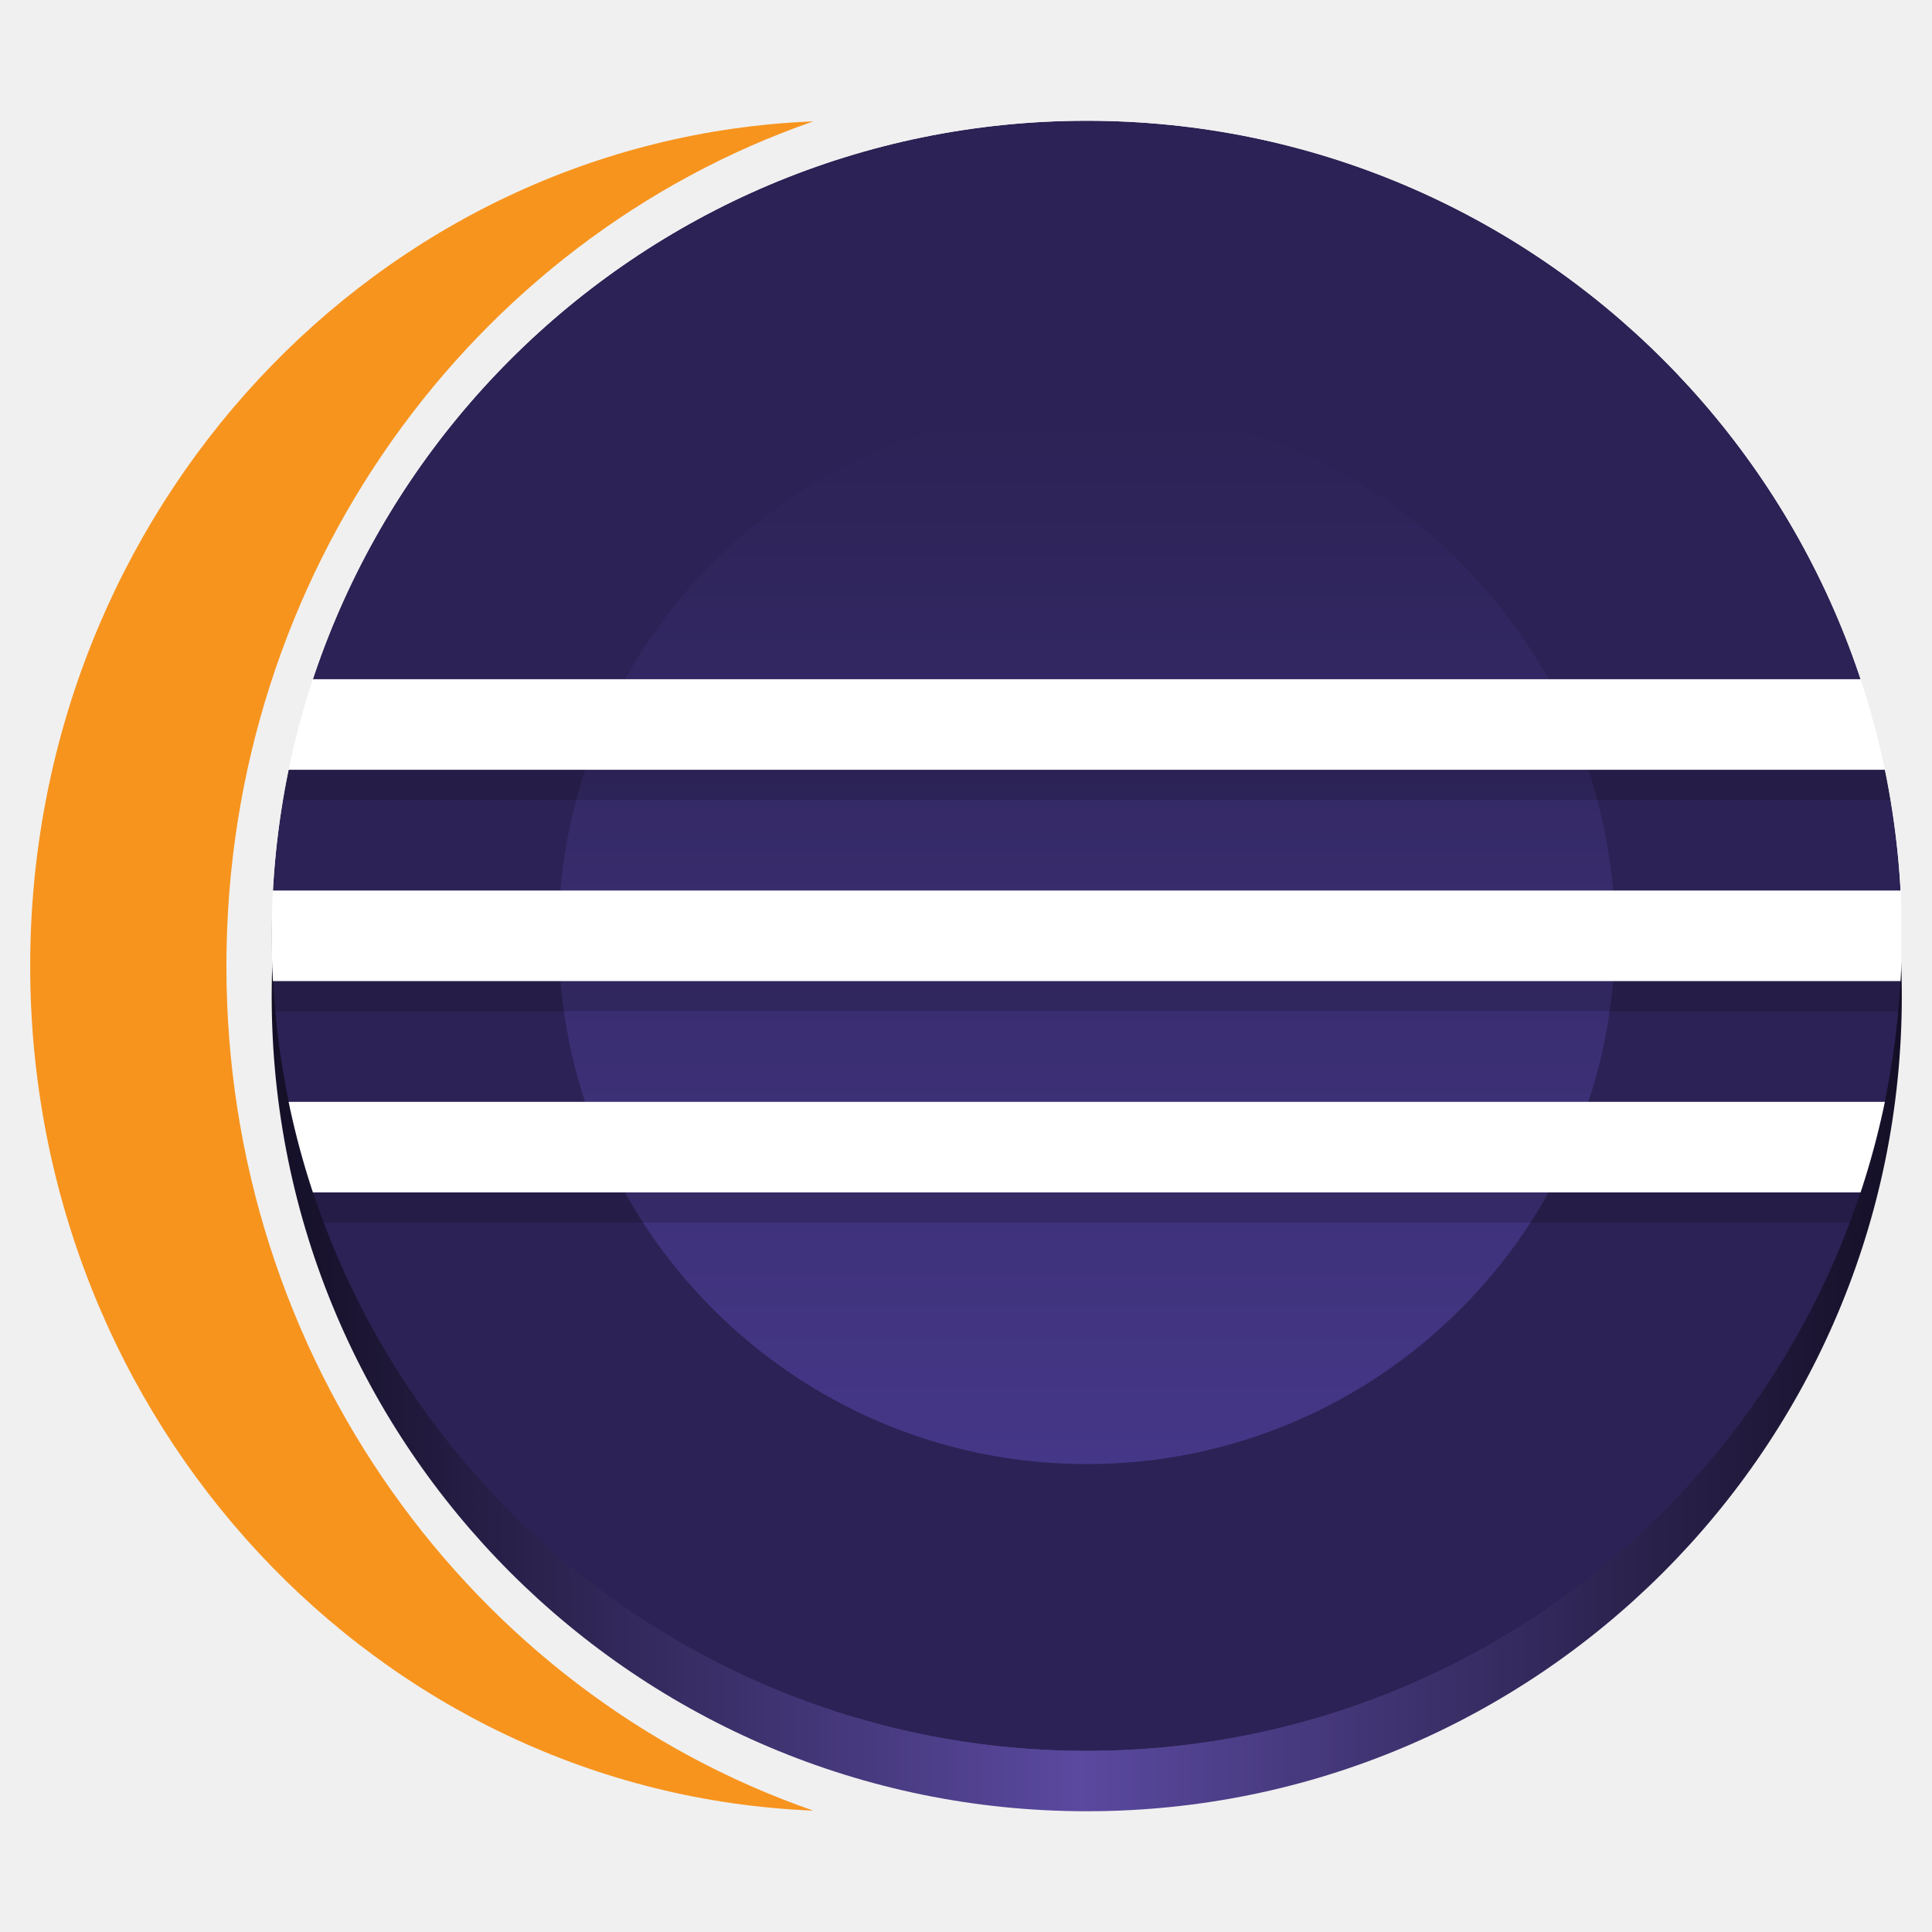
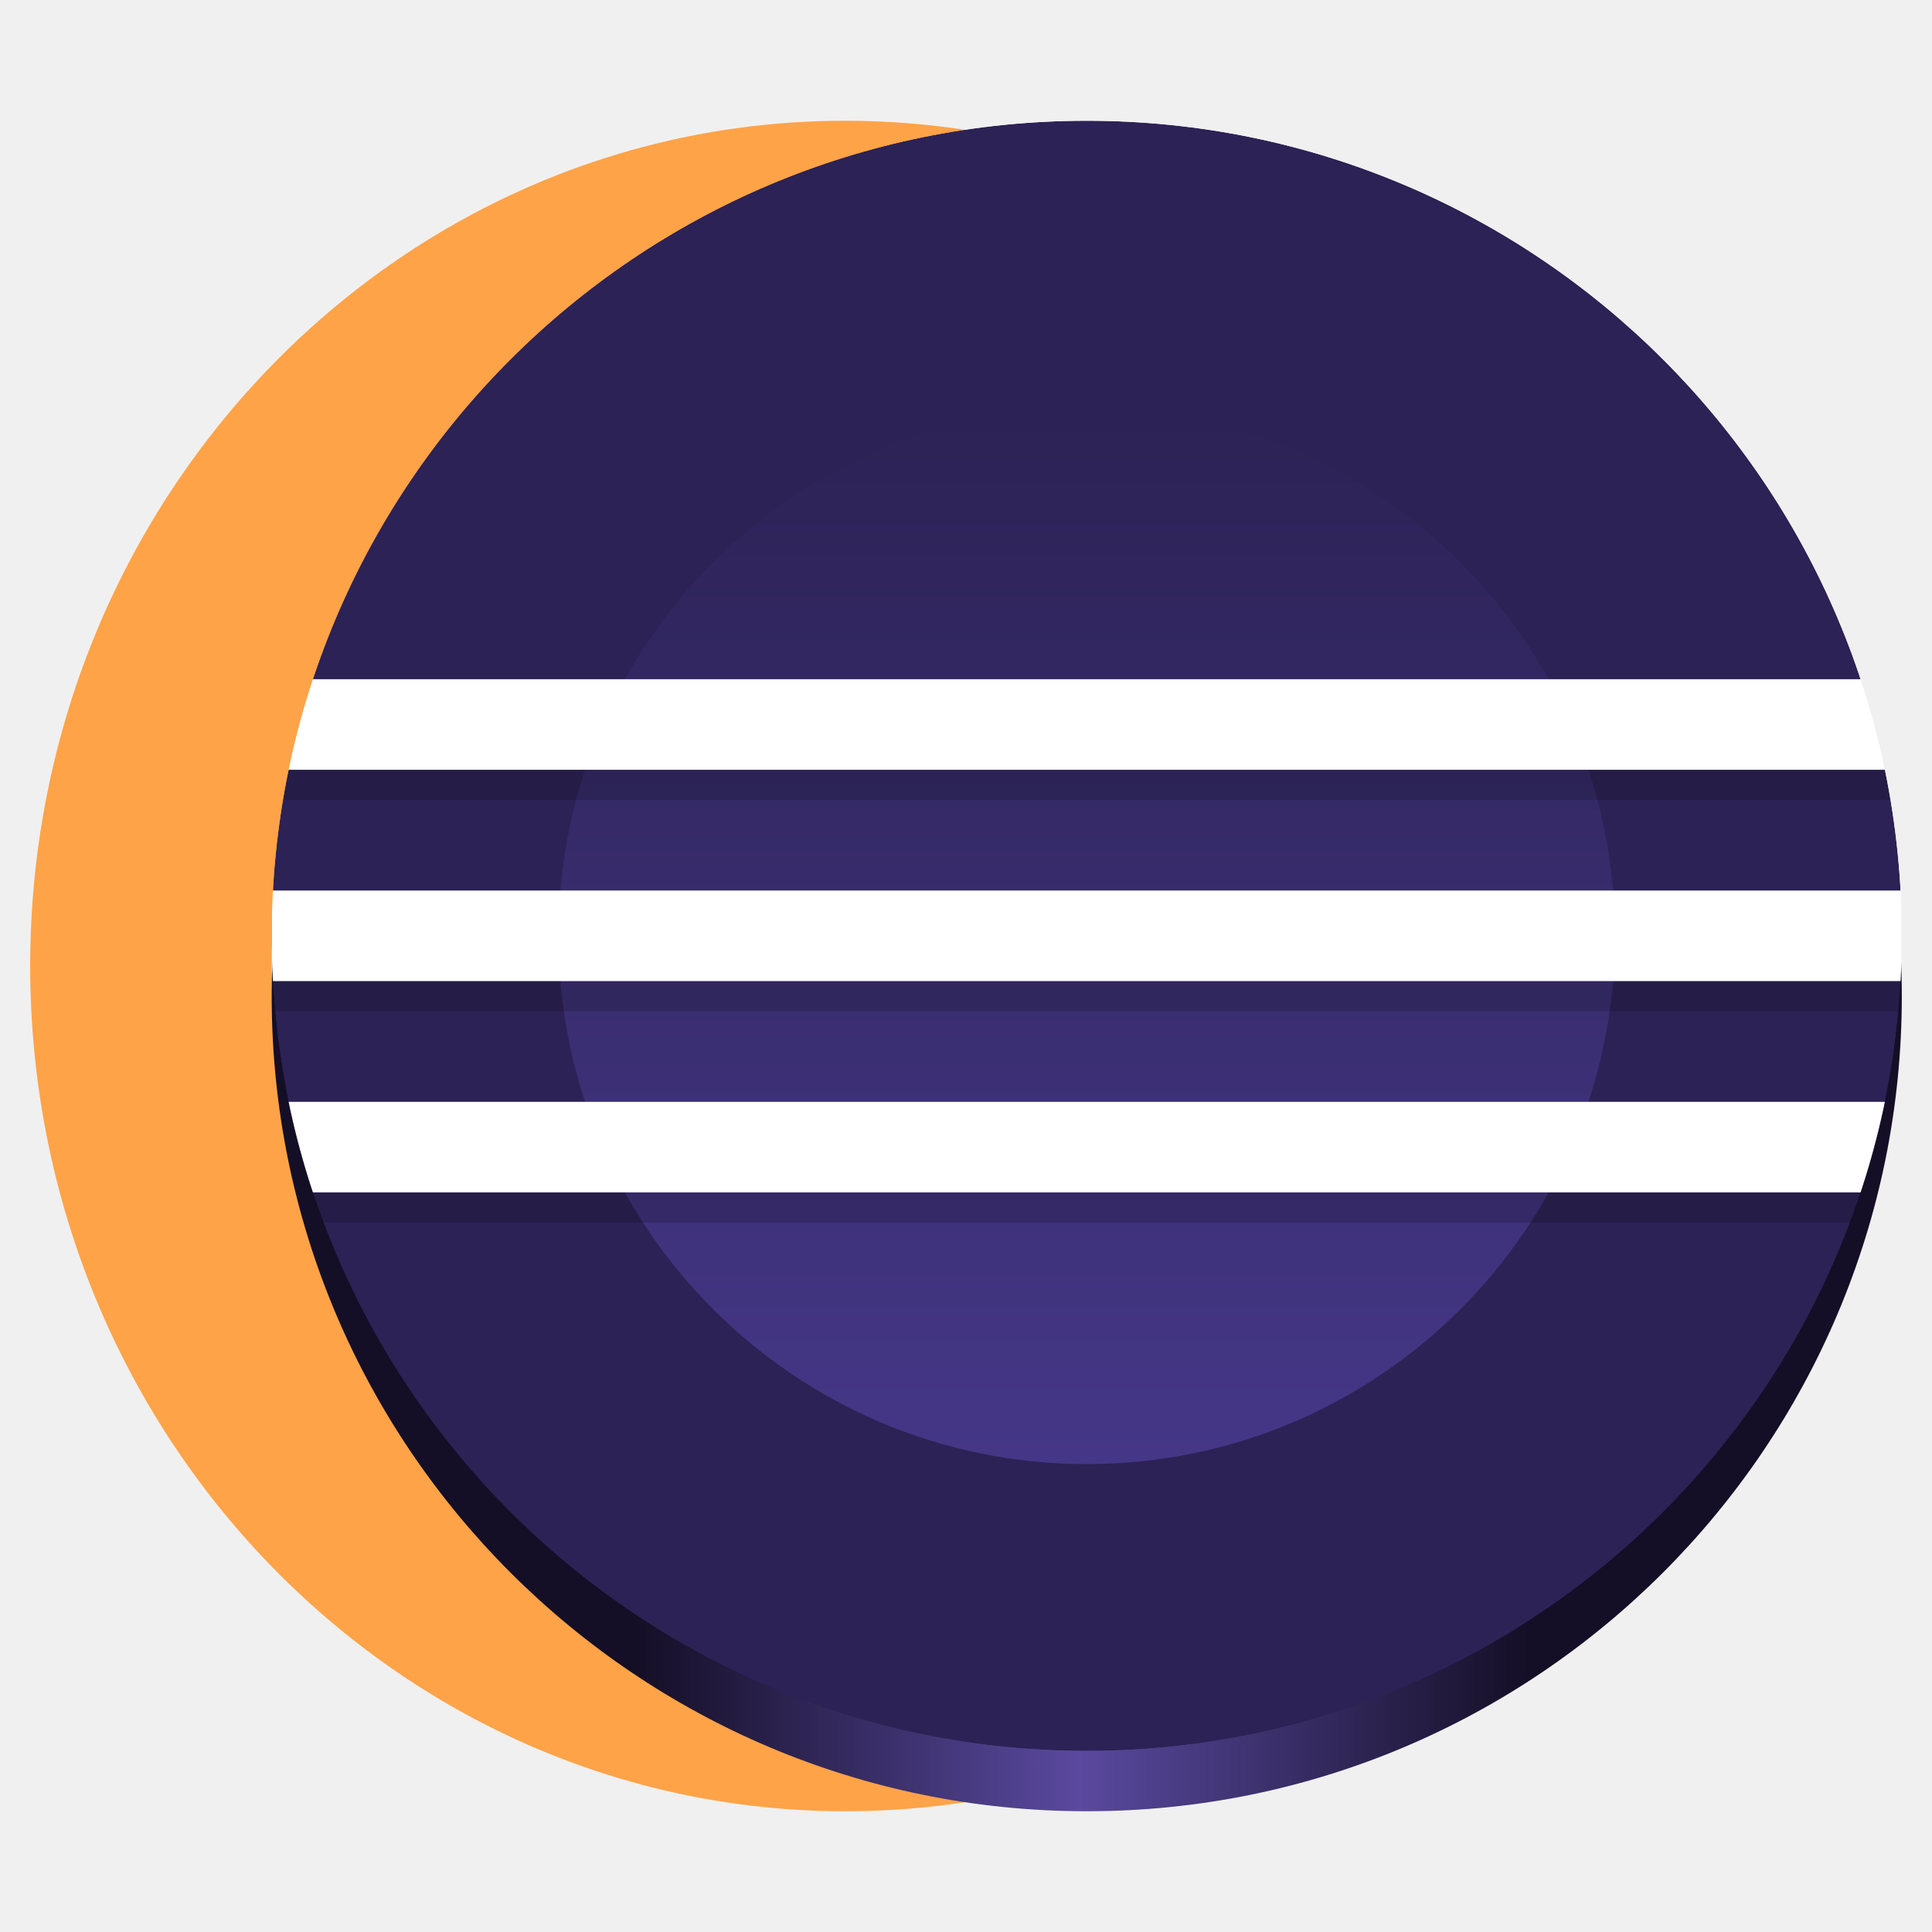
<svg xmlns="http://www.w3.org/2000/svg" width="128" height="128" viewBox="0 0 128 128" fill="none">
+   <path fill-rule="evenodd" clip-rule="evenodd" d="M64 8.61C37.97 12.619 18 35.891 18 64C18 92.109 37.97 115.381 64 119.39C61.39 119.792 58.718 120 56 120C26.177 120 2 94.928 2 64C2 33.072 26.177 8 56 8C58.718 8 61.39 8.208 64 8.61Z" fill="#FFA348" />
  <circle cx="72" cy="66" r="54" fill="url(#paint0_linear)" />
  <mask id="mask0" mask-type="alpha" maskUnits="userSpaceOnUse" x="18" y="8" width="108" height="108">
    <circle cx="72" cy="62" r="54" fill="white" />
  </mask>
  <g mask="url(#mask0)">
    <circle cx="72" cy="62" r="54" fill="#2C2255" />
    <circle cx="72" cy="62" r="35" fill="url(#paint1_linear)" />
    <g filter="url(#filter0_d)">
      <rect x="18" y="59" width="108" height="6" fill="white" />
    </g>
    <g filter="url(#filter1_d)">
      <rect x="18" y="45" width="108" height="6" fill="white" />
    </g>
    <g filter="url(#filter2_d)">
      <rect x="18" y="73" width="108" height="6" fill="white" />
    </g>
  </g>
-   <path fill-rule="evenodd" clip-rule="evenodd" d="M53.884 119.958C31.285 112.122 15 90.03 15 64C15 37.97 31.285 15.878 53.884 8.042C25.041 9.195 2 33.807 2 64C2 94.193 25.041 118.805 53.884 119.958Z" fill="#F7941E" />
  <defs>
    <filter id="filter0_d" x="18" y="59" width="108" height="8" filterUnits="userSpaceOnUse" color-interpolation-filters="sRGB">
      <feFlood flood-opacity="0" result="BackgroundImageFix" />
      <feColorMatrix in="SourceAlpha" type="matrix" values="0 0 0 0 0 0 0 0 0 0 0 0 0 0 0 0 0 0 127 0" />
      <feOffset dy="2" />
      <feColorMatrix type="matrix" values="0 0 0 0 0 0 0 0 0 0 0 0 0 0 0 0 0 0 0.16 0" />
      <feBlend mode="normal" in2="BackgroundImageFix" result="effect1_dropShadow" />
      <feBlend mode="normal" in="SourceGraphic" in2="effect1_dropShadow" result="shape" />
    </filter>
    <filter id="filter1_d" x="18" y="45" width="108" height="8" filterUnits="userSpaceOnUse" color-interpolation-filters="sRGB">
      <feFlood flood-opacity="0" result="BackgroundImageFix" />
      <feColorMatrix in="SourceAlpha" type="matrix" values="0 0 0 0 0 0 0 0 0 0 0 0 0 0 0 0 0 0 127 0" />
      <feOffset dy="2" />
      <feColorMatrix type="matrix" values="0 0 0 0 0 0 0 0 0 0 0 0 0 0 0 0 0 0 0.16 0" />
      <feBlend mode="normal" in2="BackgroundImageFix" result="effect1_dropShadow" />
      <feBlend mode="normal" in="SourceGraphic" in2="effect1_dropShadow" result="shape" />
    </filter>
    <filter id="filter2_d" x="18" y="73" width="108" height="8" filterUnits="userSpaceOnUse" color-interpolation-filters="sRGB">
      <feFlood flood-opacity="0" result="BackgroundImageFix" />
      <feColorMatrix in="SourceAlpha" type="matrix" values="0 0 0 0 0 0 0 0 0 0 0 0 0 0 0 0 0 0 127 0" />
      <feOffset dy="2" />
      <feColorMatrix type="matrix" values="0 0 0 0 0 0 0 0 0 0 0 0 0 0 0 0 0 0 0.16 0" />
      <feBlend mode="normal" in2="BackgroundImageFix" result="effect1_dropShadow" />
      <feBlend mode="normal" in="SourceGraphic" in2="effect1_dropShadow" result="shape" />
    </filter>
    <linearGradient id="paint0_linear" x1="18" y1="63" x2="126" y2="63" gradientUnits="userSpaceOnUse">
-       <stop stop-color="#140F26" />
+       <stop offset="0.224" stop-color="#140F26" />
      <stop offset="0.495" stop-color="#5A499F" />
-       <stop offset="1" stop-color="#140F26" />
+       <stop offset="0.771" stop-color="#140F26" />
    </linearGradient>
    <linearGradient id="paint1_linear" x1="72" y1="27" x2="72" y2="97" gradientUnits="userSpaceOnUse">
      <stop stop-color="#2C2255" />
      <stop offset="1" stop-color="#453787" />
    </linearGradient>
  </defs>
</svg>
